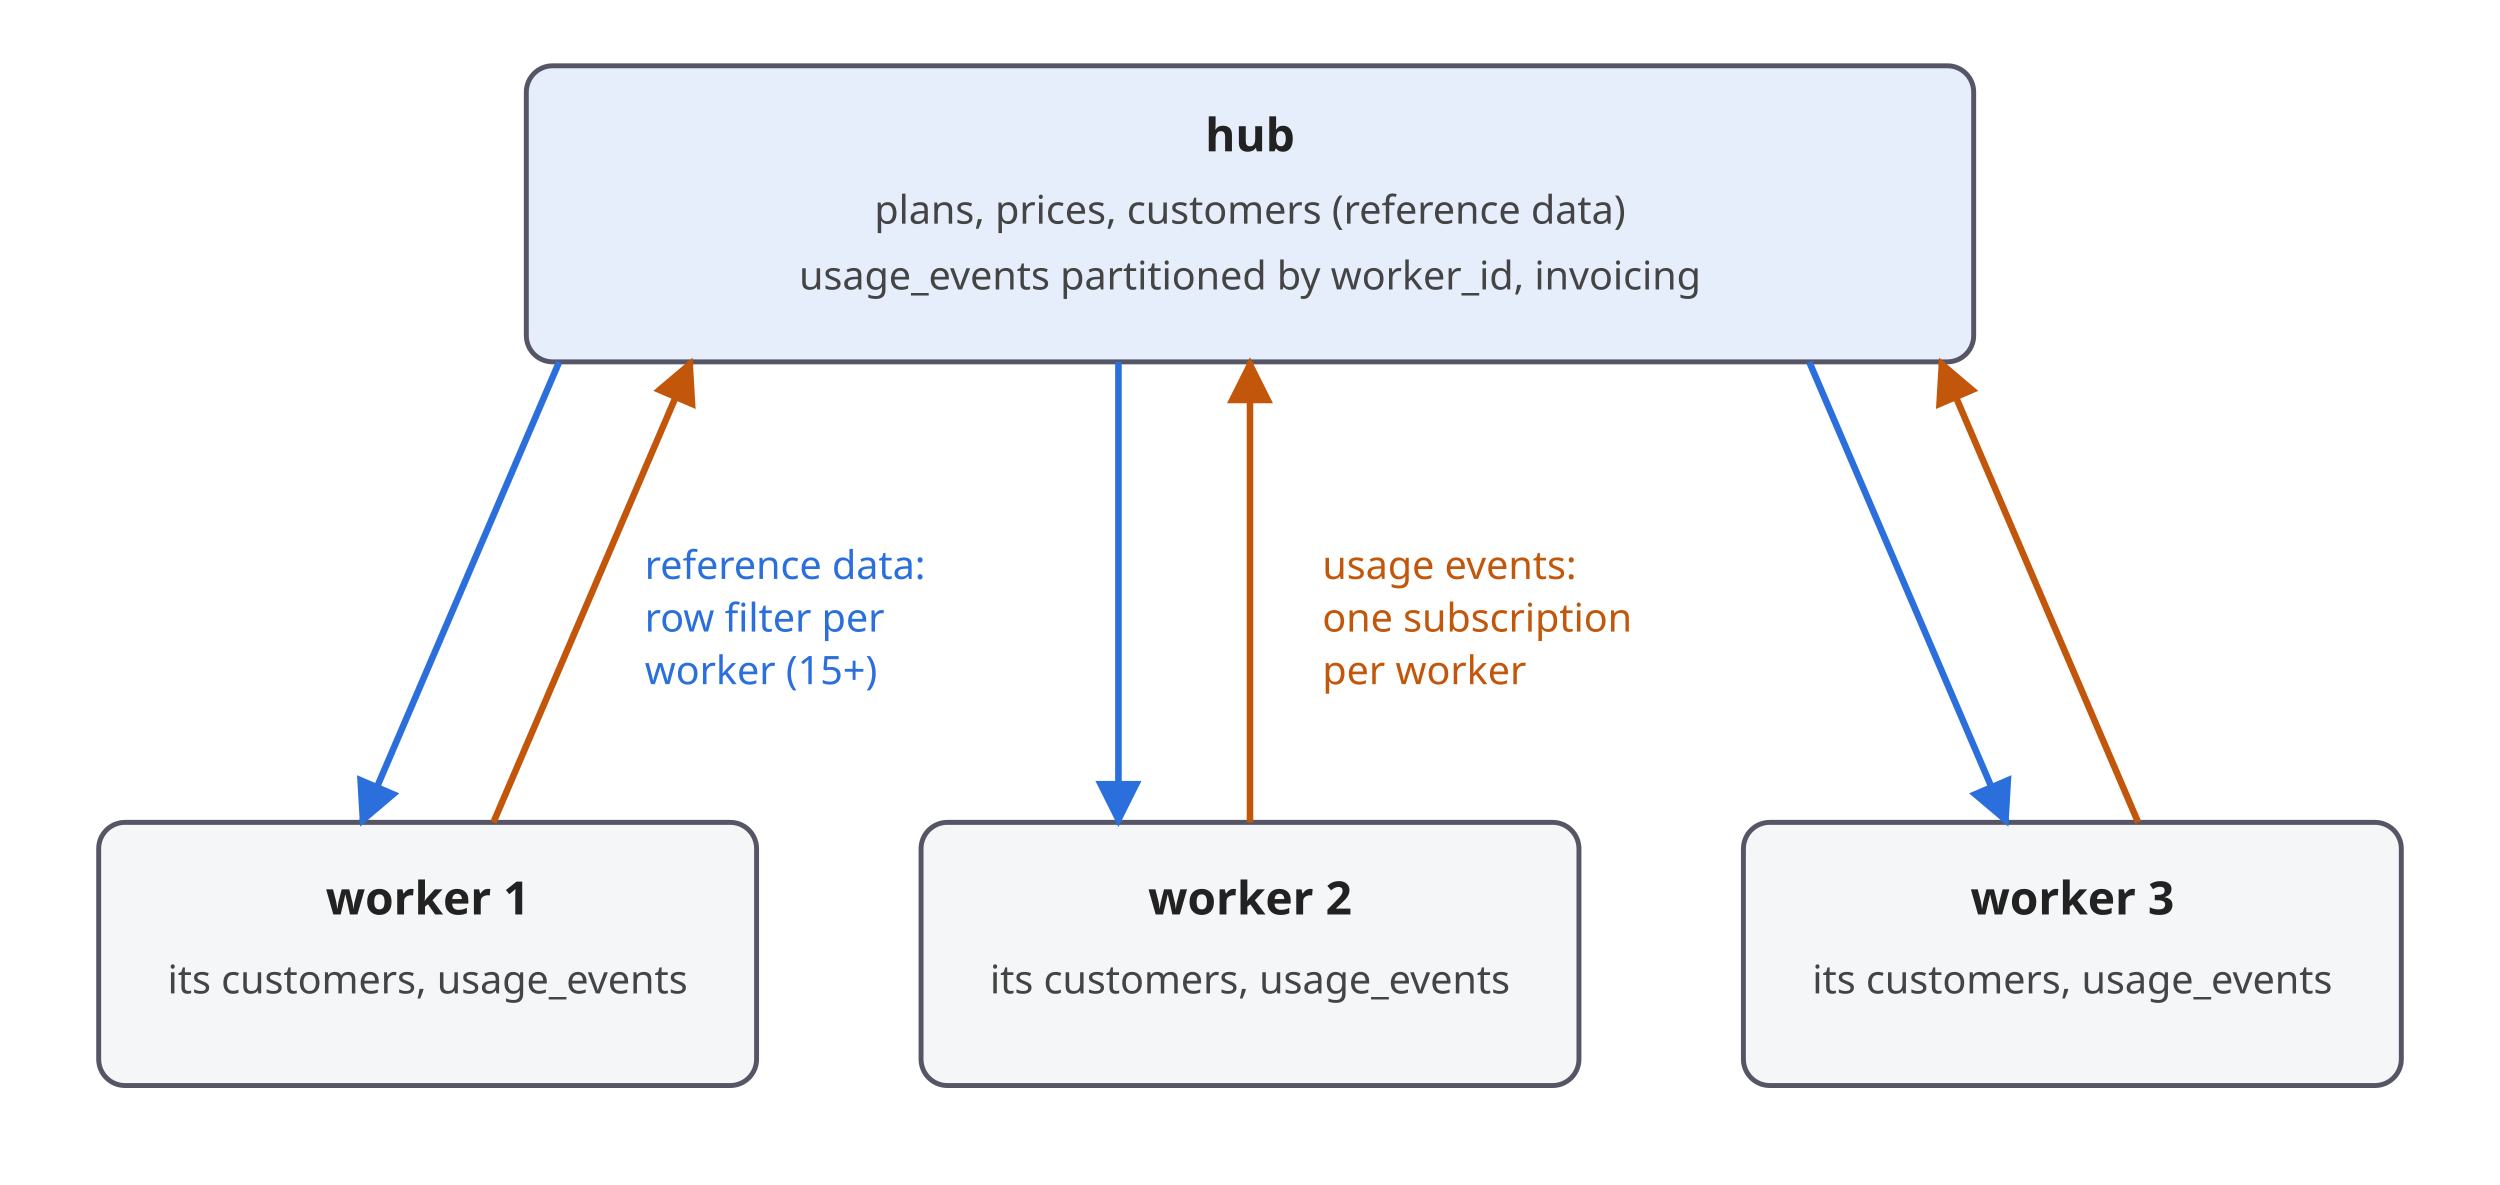
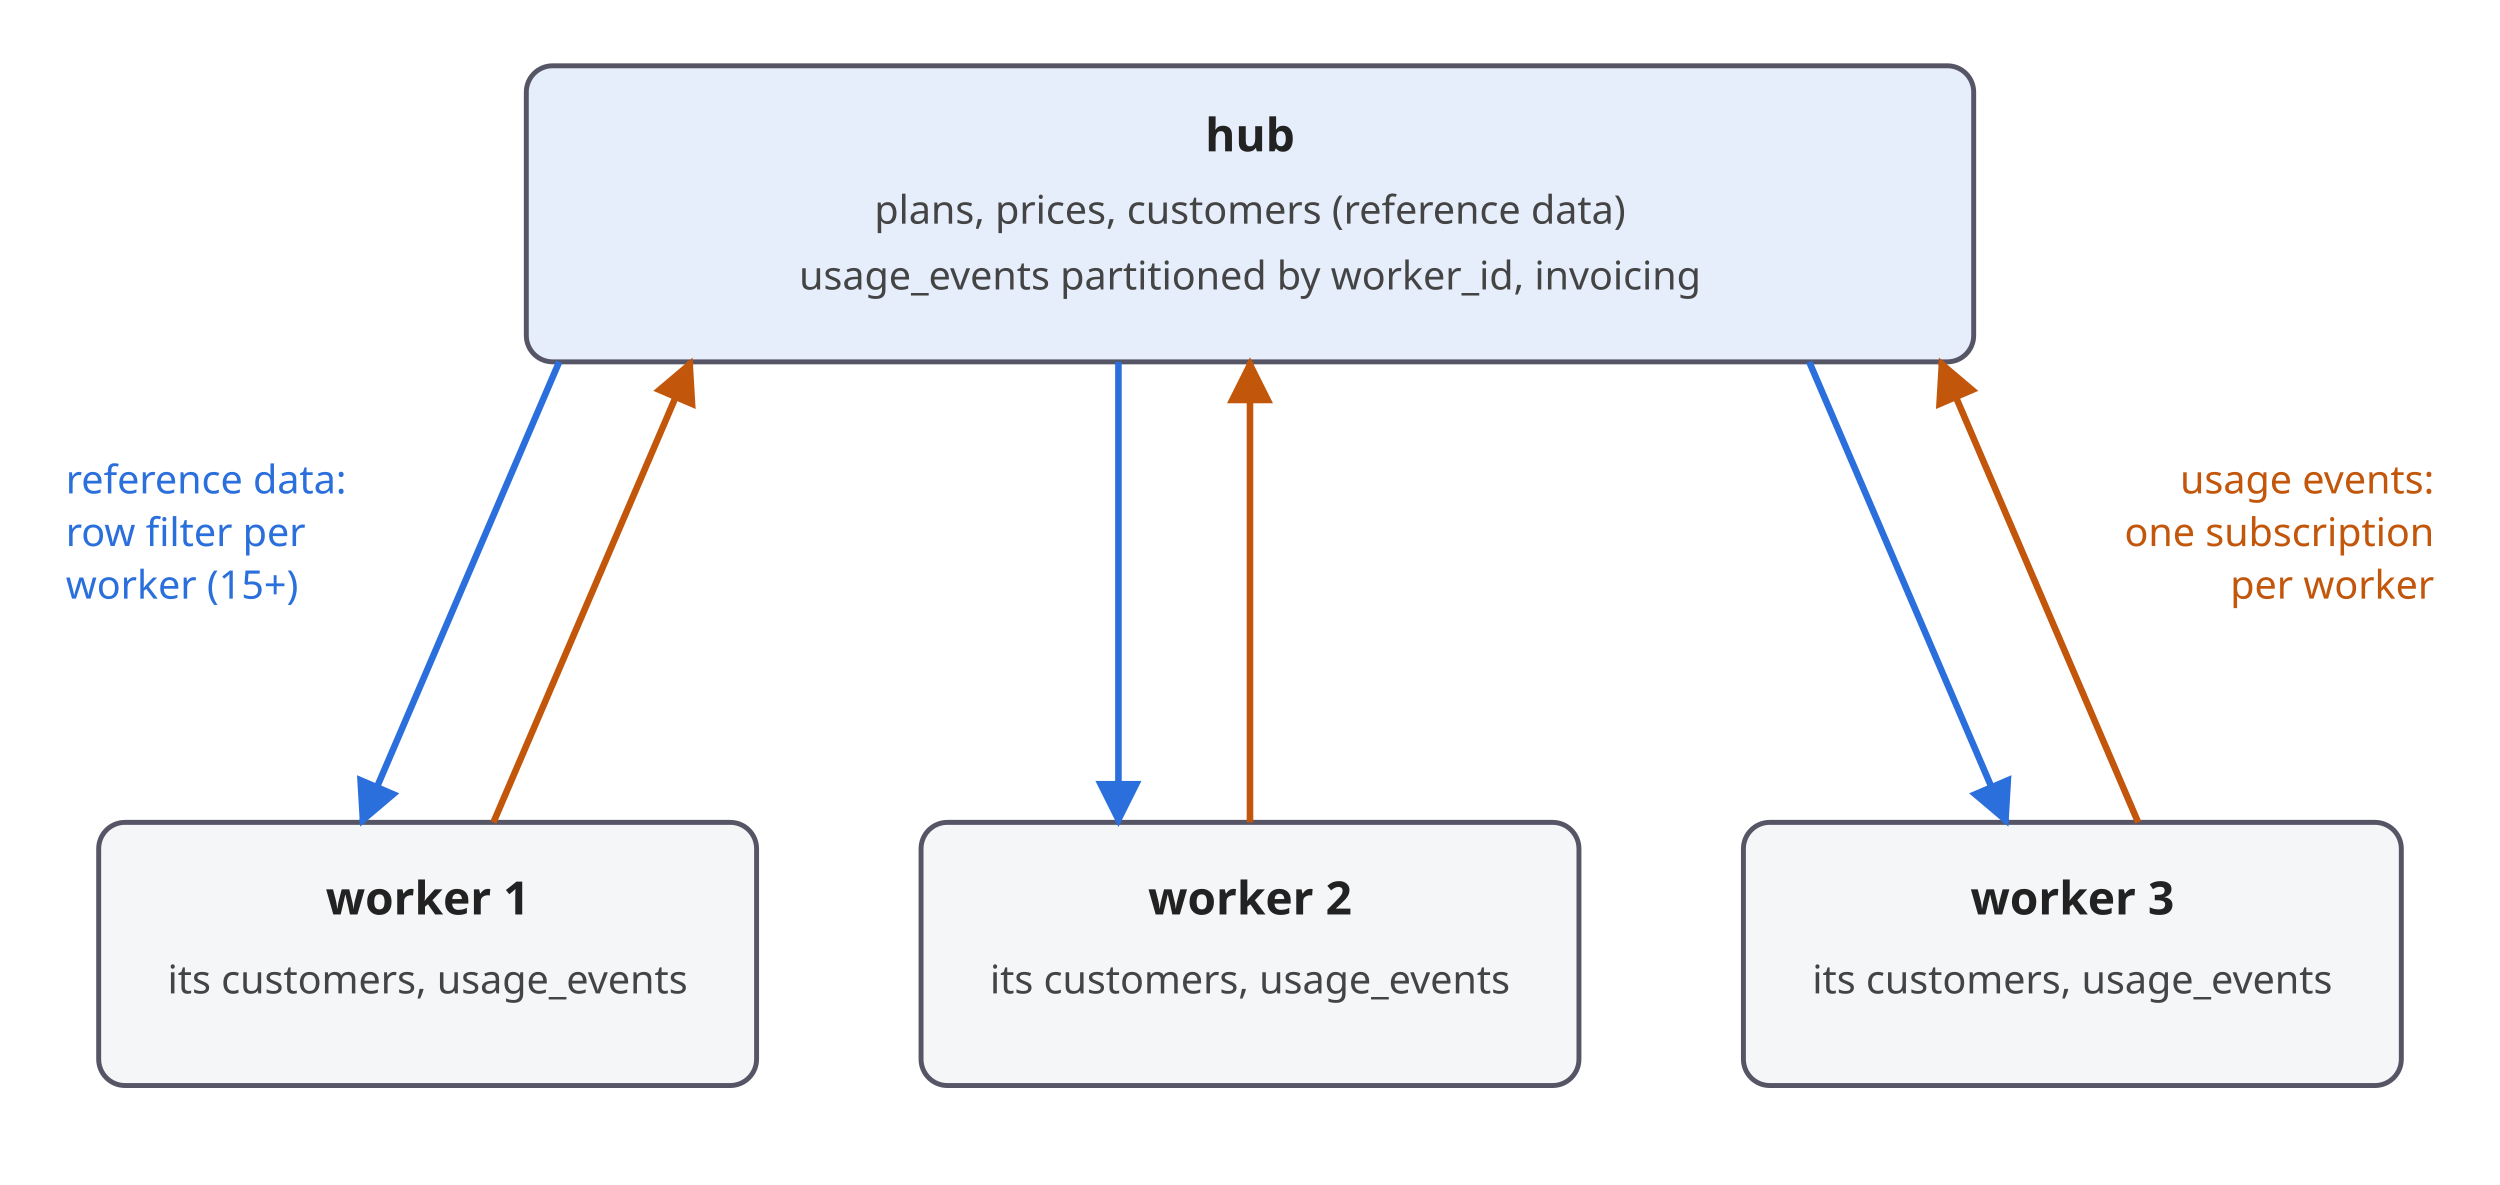
<svg xmlns="http://www.w3.org/2000/svg" viewBox="0 0 760 360" role="img" aria-label="Hub and three workers: reference data flows down, usage events flow up">
  <style>
    text { font-family: system-ui, sans-serif; font-size: 14px; fill: #222; }
    .box { fill: #f4f6f8; stroke: #556; stroke-width: 1.5; rx: 8; }
    .hub { fill: #e6eefc; }
    .down { stroke: #2a6fdb; stroke-width: 2; fill: none; marker-end: url(#ad); }
    .up { stroke: #c2570c; stroke-width: 2; fill: none; marker-end: url(#au); }
    .small { font-size: 12px; fill: #444; }
    .b { font-weight: 600; }
    @media (prefers-color-scheme: dark) {
      text { fill: #e8e8e8; } .small { fill: #bbb; }
      .box { fill: #23272e; stroke: #99a; } .hub { fill: #1d2a44; }
    }
  </style>
  <defs>
    <marker id="ad" viewBox="0 0 10 10" refX="9" refY="5" markerWidth="7" markerHeight="7" orient="auto">
      <path d="M0 0L10 5L0 10z" fill="#2a6fdb" />
    </marker>
    <marker id="au" viewBox="0 0 10 10" refX="9" refY="5" markerWidth="7" markerHeight="7" orient="auto">
      <path d="M0 0L10 5L0 10z" fill="#c2570c" />
    </marker>
  </defs>
  <rect class="box hub" x="160" y="20" width="440" height="90" />
  <text class="b" x="380" y="46" text-anchor="middle">hub</text>
  <text class="small" x="380" y="68" text-anchor="middle">plans, prices, customers (reference data)</text>
  <text class="small" x="380" y="88" text-anchor="middle">usage_events partitioned by worker_id, invoicing</text>
  <rect class="box" x="30" y="250" width="200" height="80" />
  <rect class="box" x="280" y="250" width="200" height="80" />
  <rect class="box" x="530" y="250" width="200" height="80" />
  <text class="b" x="130" y="278" text-anchor="middle">worker 1</text>
  <text class="b" x="380" y="278" text-anchor="middle">worker 2</text>
  <text class="b" x="630" y="278" text-anchor="middle">worker 3</text>
  <text class="small" x="130" y="302" text-anchor="middle">its customers, usage_events</text>
  <text class="small" x="380" y="302" text-anchor="middle">its customers, usage_events</text>
  <text class="small" x="630" y="302" text-anchor="middle">its customers, usage_events</text>
  <path class="down" d="M170 110 L110 250" />
  <path class="down" d="M340 110 L340 250" />
  <path class="down" d="M550 110 L610 250" />
  <path class="up" d="M210 250 L270 110" transform="translate(-60 0)" />
  <path class="up" d="M380 250 L380 110" />
  <path class="up" d="M650 250 L590 110" />
-   <text class="small" x="196" y="176" style="fill:#2a6fdb">reference data:</text>
-   <text class="small" x="196" y="192" style="fill:#2a6fdb">row filter per</text>
-   <text class="small" x="196" y="208" style="fill:#2a6fdb">worker (15+)</text>
-   <text class="small" x="402" y="176" style="fill:#c2570c">usage events:</text>
-   <text class="small" x="402" y="192" style="fill:#c2570c">one subscription</text>
-   <text class="small" x="402" y="208" style="fill:#c2570c">per worker</text>
+   <text class="small" x="20" y="150" style="fill:#2a6fdb">reference data:</text>
+   <text class="small" x="20" y="166" style="fill:#2a6fdb">row filter per</text>
+   <text class="small" x="20" y="182" style="fill:#2a6fdb">worker (15+)</text>
+   <text class="small" x="740" y="150" text-anchor="end" style="fill:#c2570c">usage events:</text>
+   <text class="small" x="740" y="166" text-anchor="end" style="fill:#c2570c">one subscription</text>
+   <text class="small" x="740" y="182" text-anchor="end" style="fill:#c2570c">per worker</text>
</svg>
